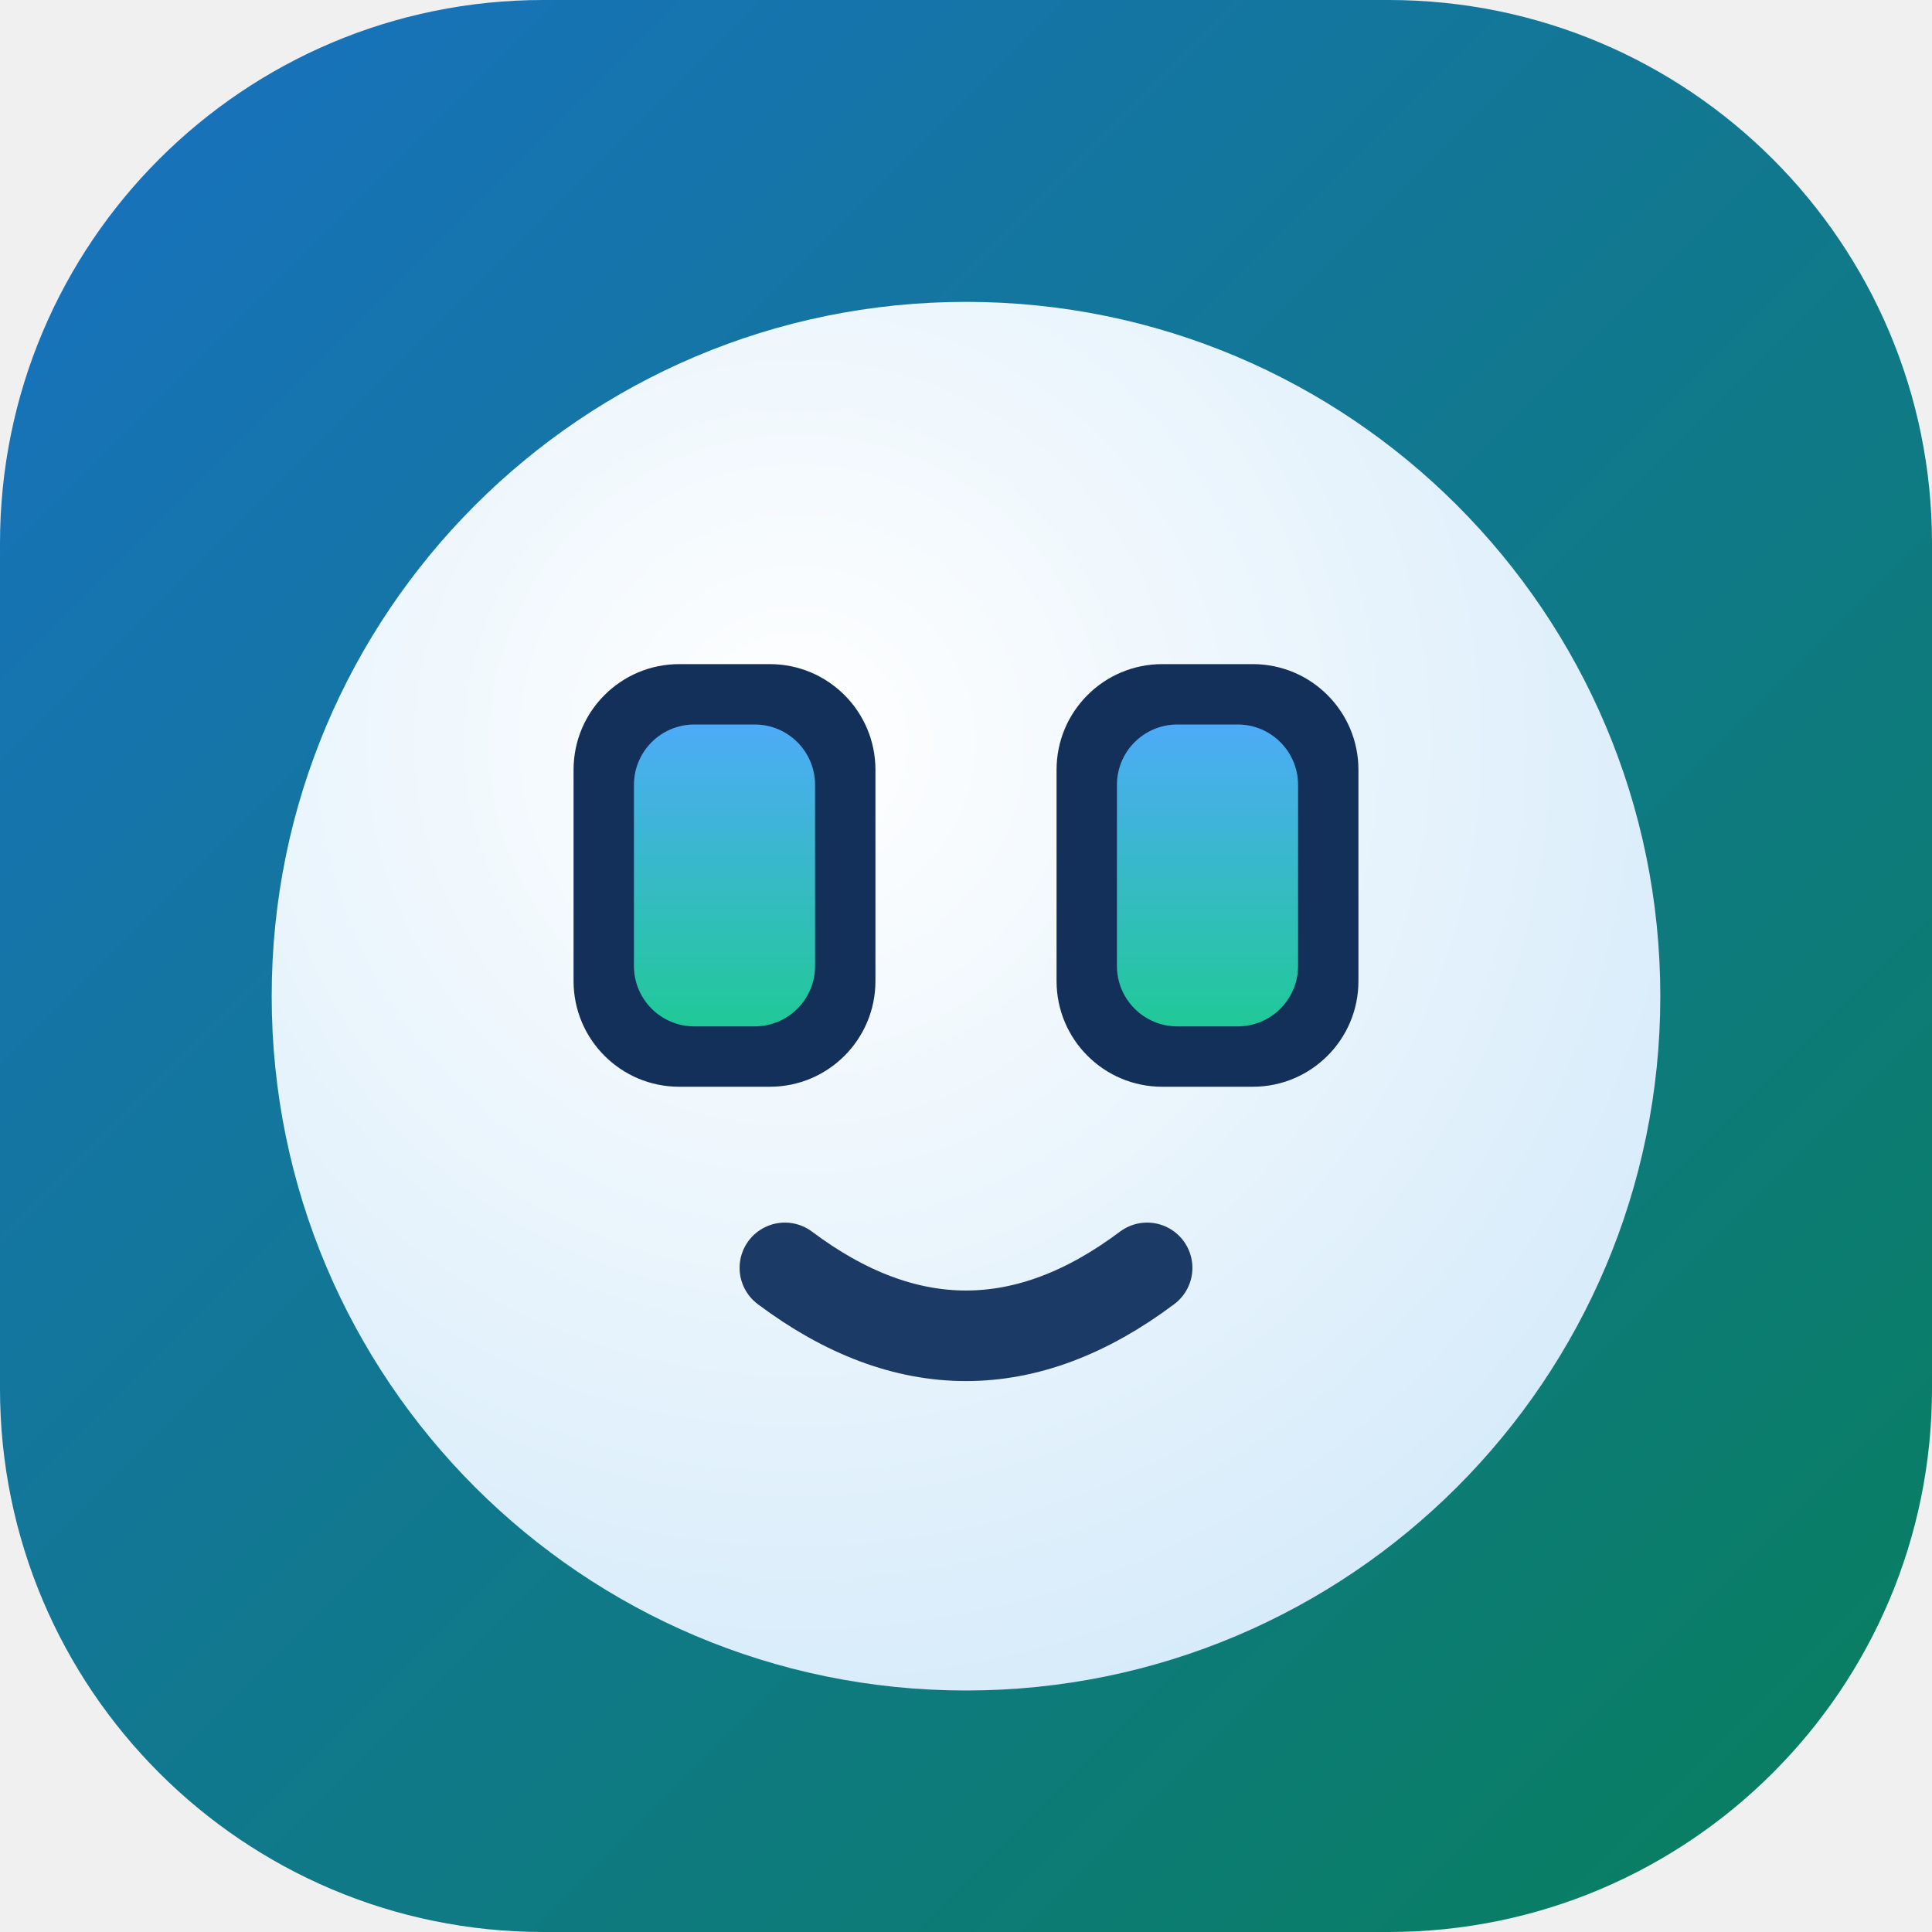
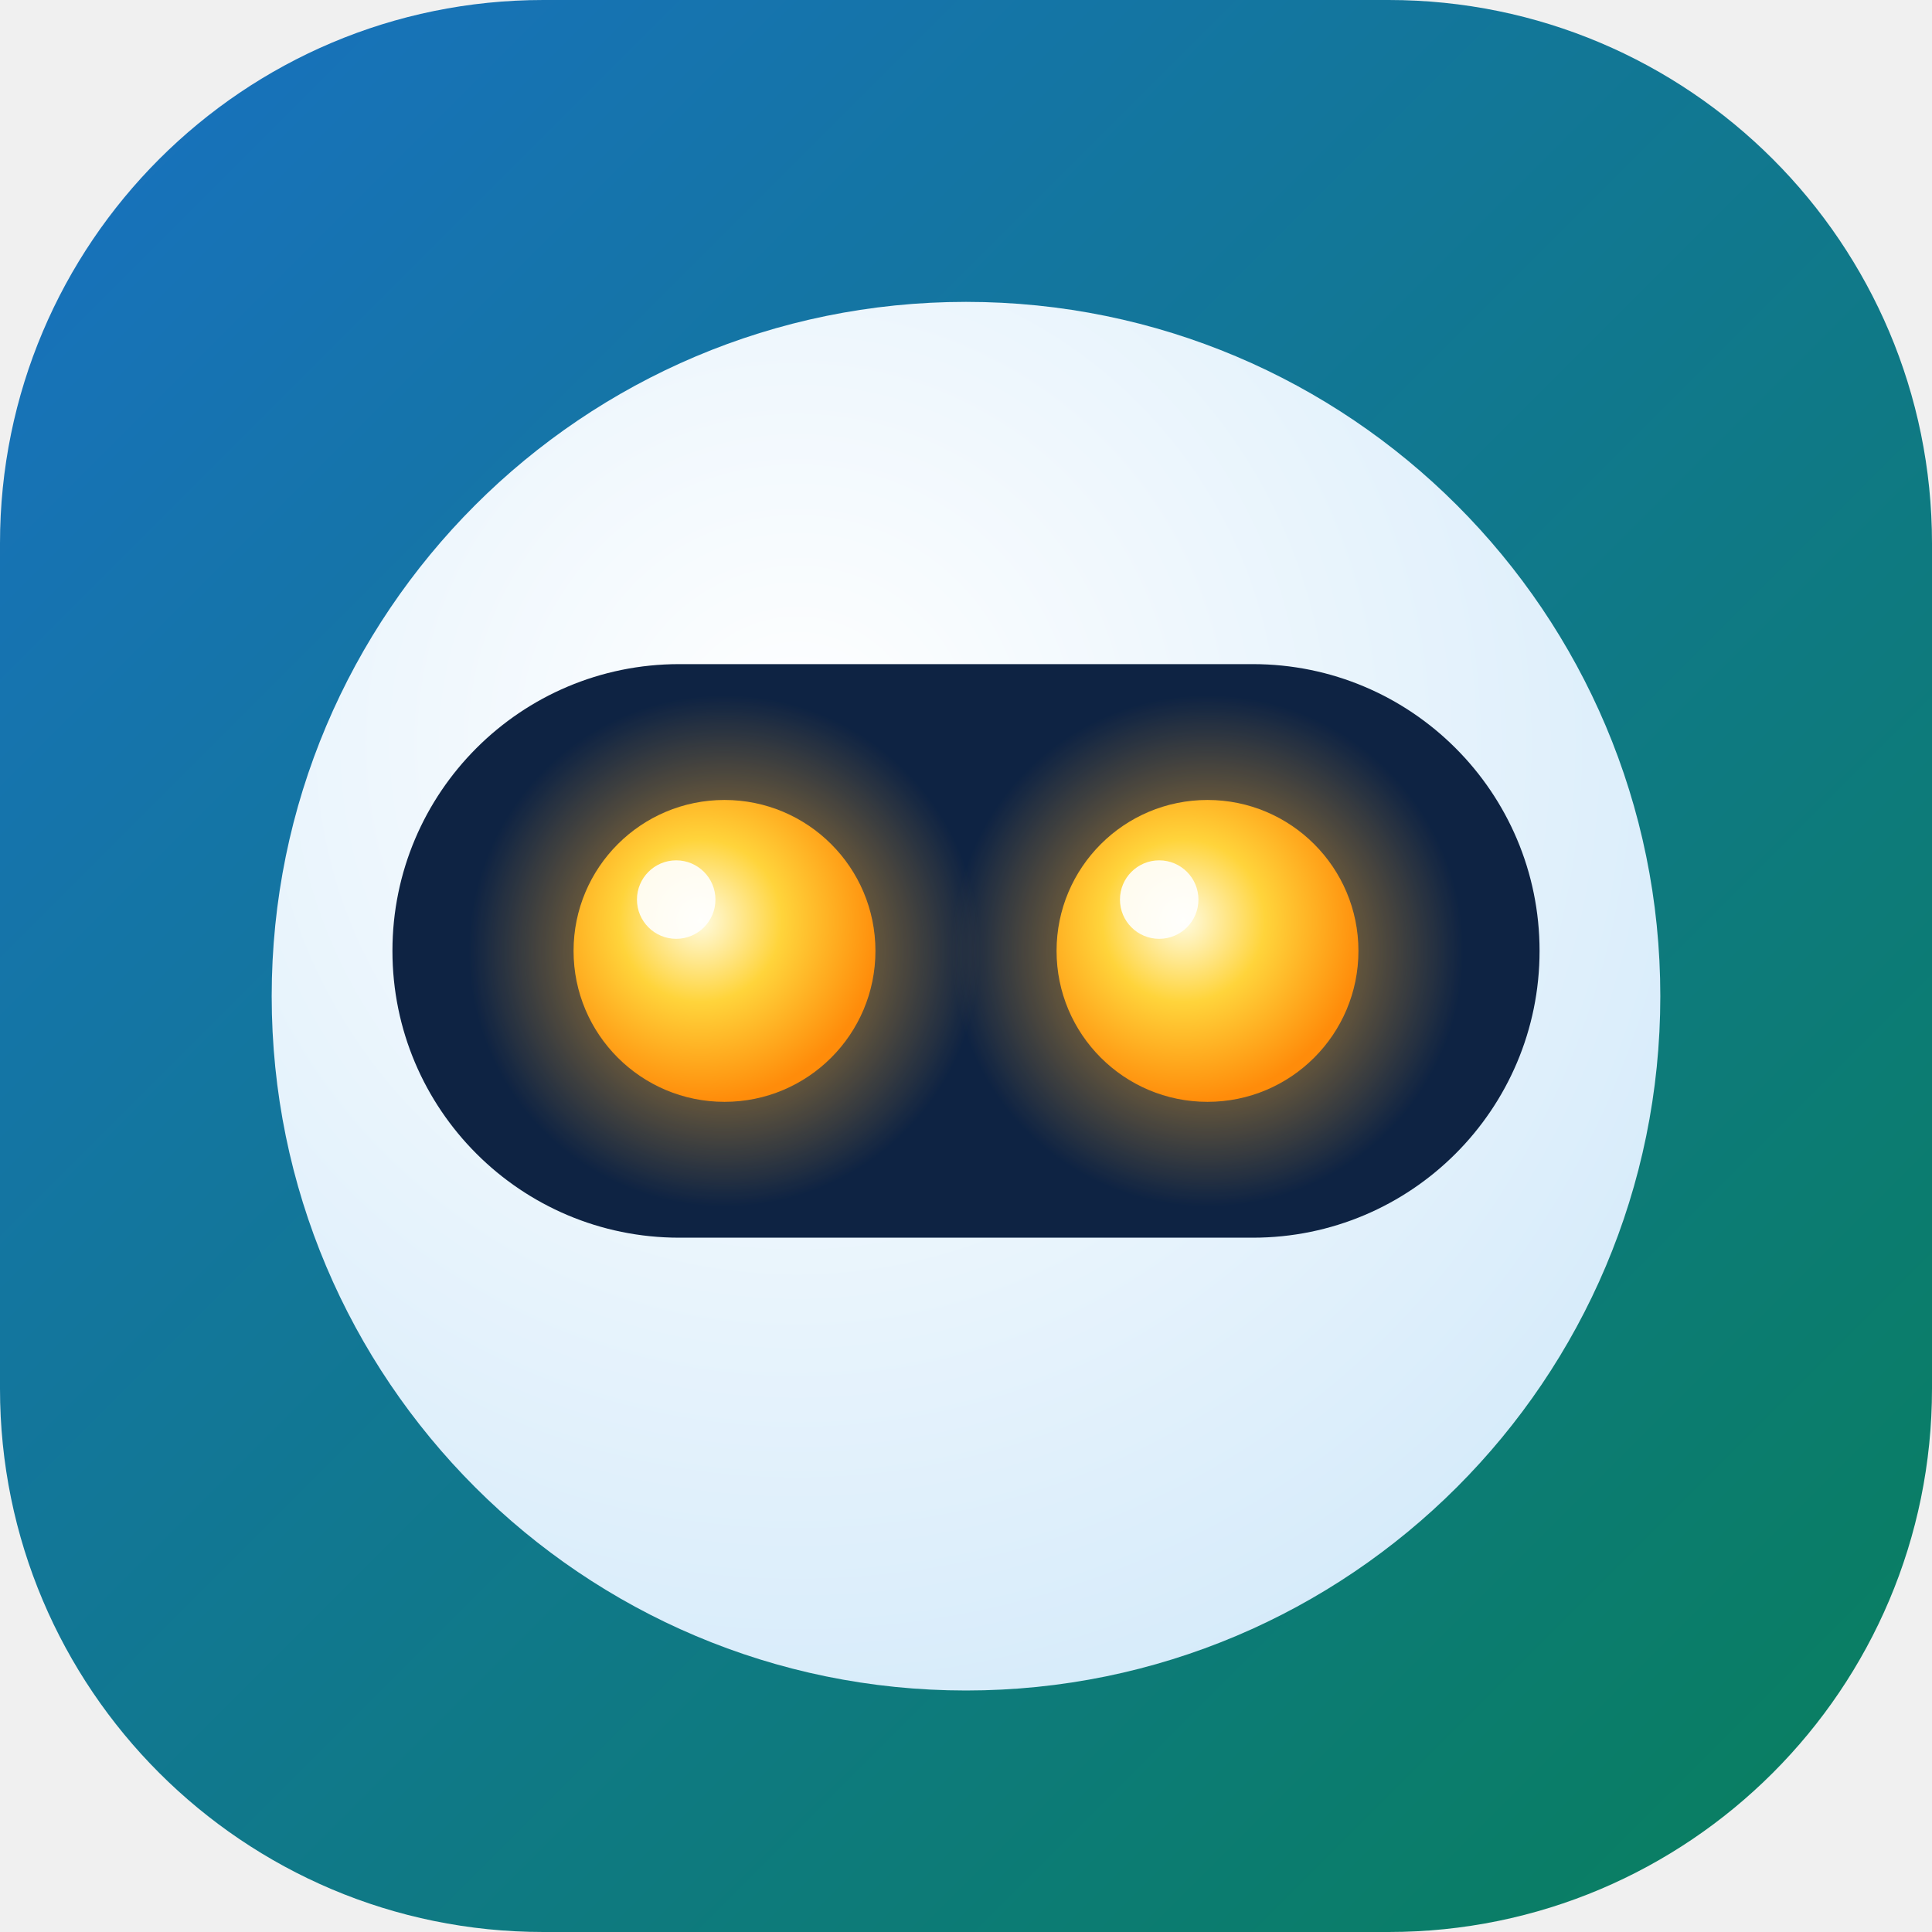
<svg xmlns="http://www.w3.org/2000/svg" viewBox="0 0 64 64">
  <defs>
    <linearGradient id="a" x1="0" y1="0" x2="1" y2="1">
      <stop offset="0" stop-color="#1971c2" />
      <stop offset="1" stop-color="#087f5b" />
    </linearGradient>
    <radialGradient id="c" cx="38%" cy="32%" r="72%">
      <stop offset="0" stop-color="#ffffff" />
      <stop offset="1" stop-color="#d6ebfa" />
    </radialGradient>
-     <linearGradient id="l" x1="0" y1="0" x2="0" y2="1">
-       <stop offset="0" stop-color="#4dabf7" />
-       <stop offset="1" stop-color="#20c997" />
-     </linearGradient>
+     <radialGradient id="o" cx="42%" cy="40%" r="60%">
+       <stop offset="0" stop-color="#fffbe0" />
+       <stop offset="0.45" stop-color="#ffd43b" />
+       <stop offset="1" stop-color="#ff8c0a" />
+     </radialGradient>
+     <radialGradient id="h">
+       <stop offset="0" stop-color="#ffb02e" stop-opacity="0.85" />
+       <stop offset="1" stop-color="#ffb02e" stop-opacity="0" />
+     </radialGradient>
  </defs>
  <rect width="64" height="64" rx="18" fill="url(#a)" />
  <circle cx="32" cy="33" r="23" fill="url(#c)" />
-   <rect x="19" y="22" width="10" height="14" rx="3.5" fill="#13305a" />
-   <rect x="35" y="22" width="10" height="14" rx="3.5" fill="#13305a" />
-   <rect x="21" y="24" width="6" height="10" rx="2" fill="url(#l)" />
-   <rect x="37" y="24" width="6" height="10" rx="2" fill="url(#l)" />
-   <path d="M26 42q6 4.5 12 0" fill="none" stroke="#1c3a66" stroke-width="3" stroke-linecap="round" />
+   <rect x="13" y="22" width="38" height="19" rx="9.5" fill="#0e2343" />
+   <circle cx="24" cy="31.5" r="8.5" fill="url(#h)" />
+   <circle cx="40" cy="31.5" r="8.5" fill="url(#h)" />
+   <circle cx="24" cy="31.5" r="5" fill="url(#o)" />
+   <circle cx="40" cy="31.5" r="5" fill="url(#o)" />
+   <circle cx="22.4" cy="29.8" r="1.3" fill="#fff" opacity="0.9" />
+   <circle cx="38.4" cy="29.8" r="1.3" fill="#fff" opacity="0.9" />
</svg>
